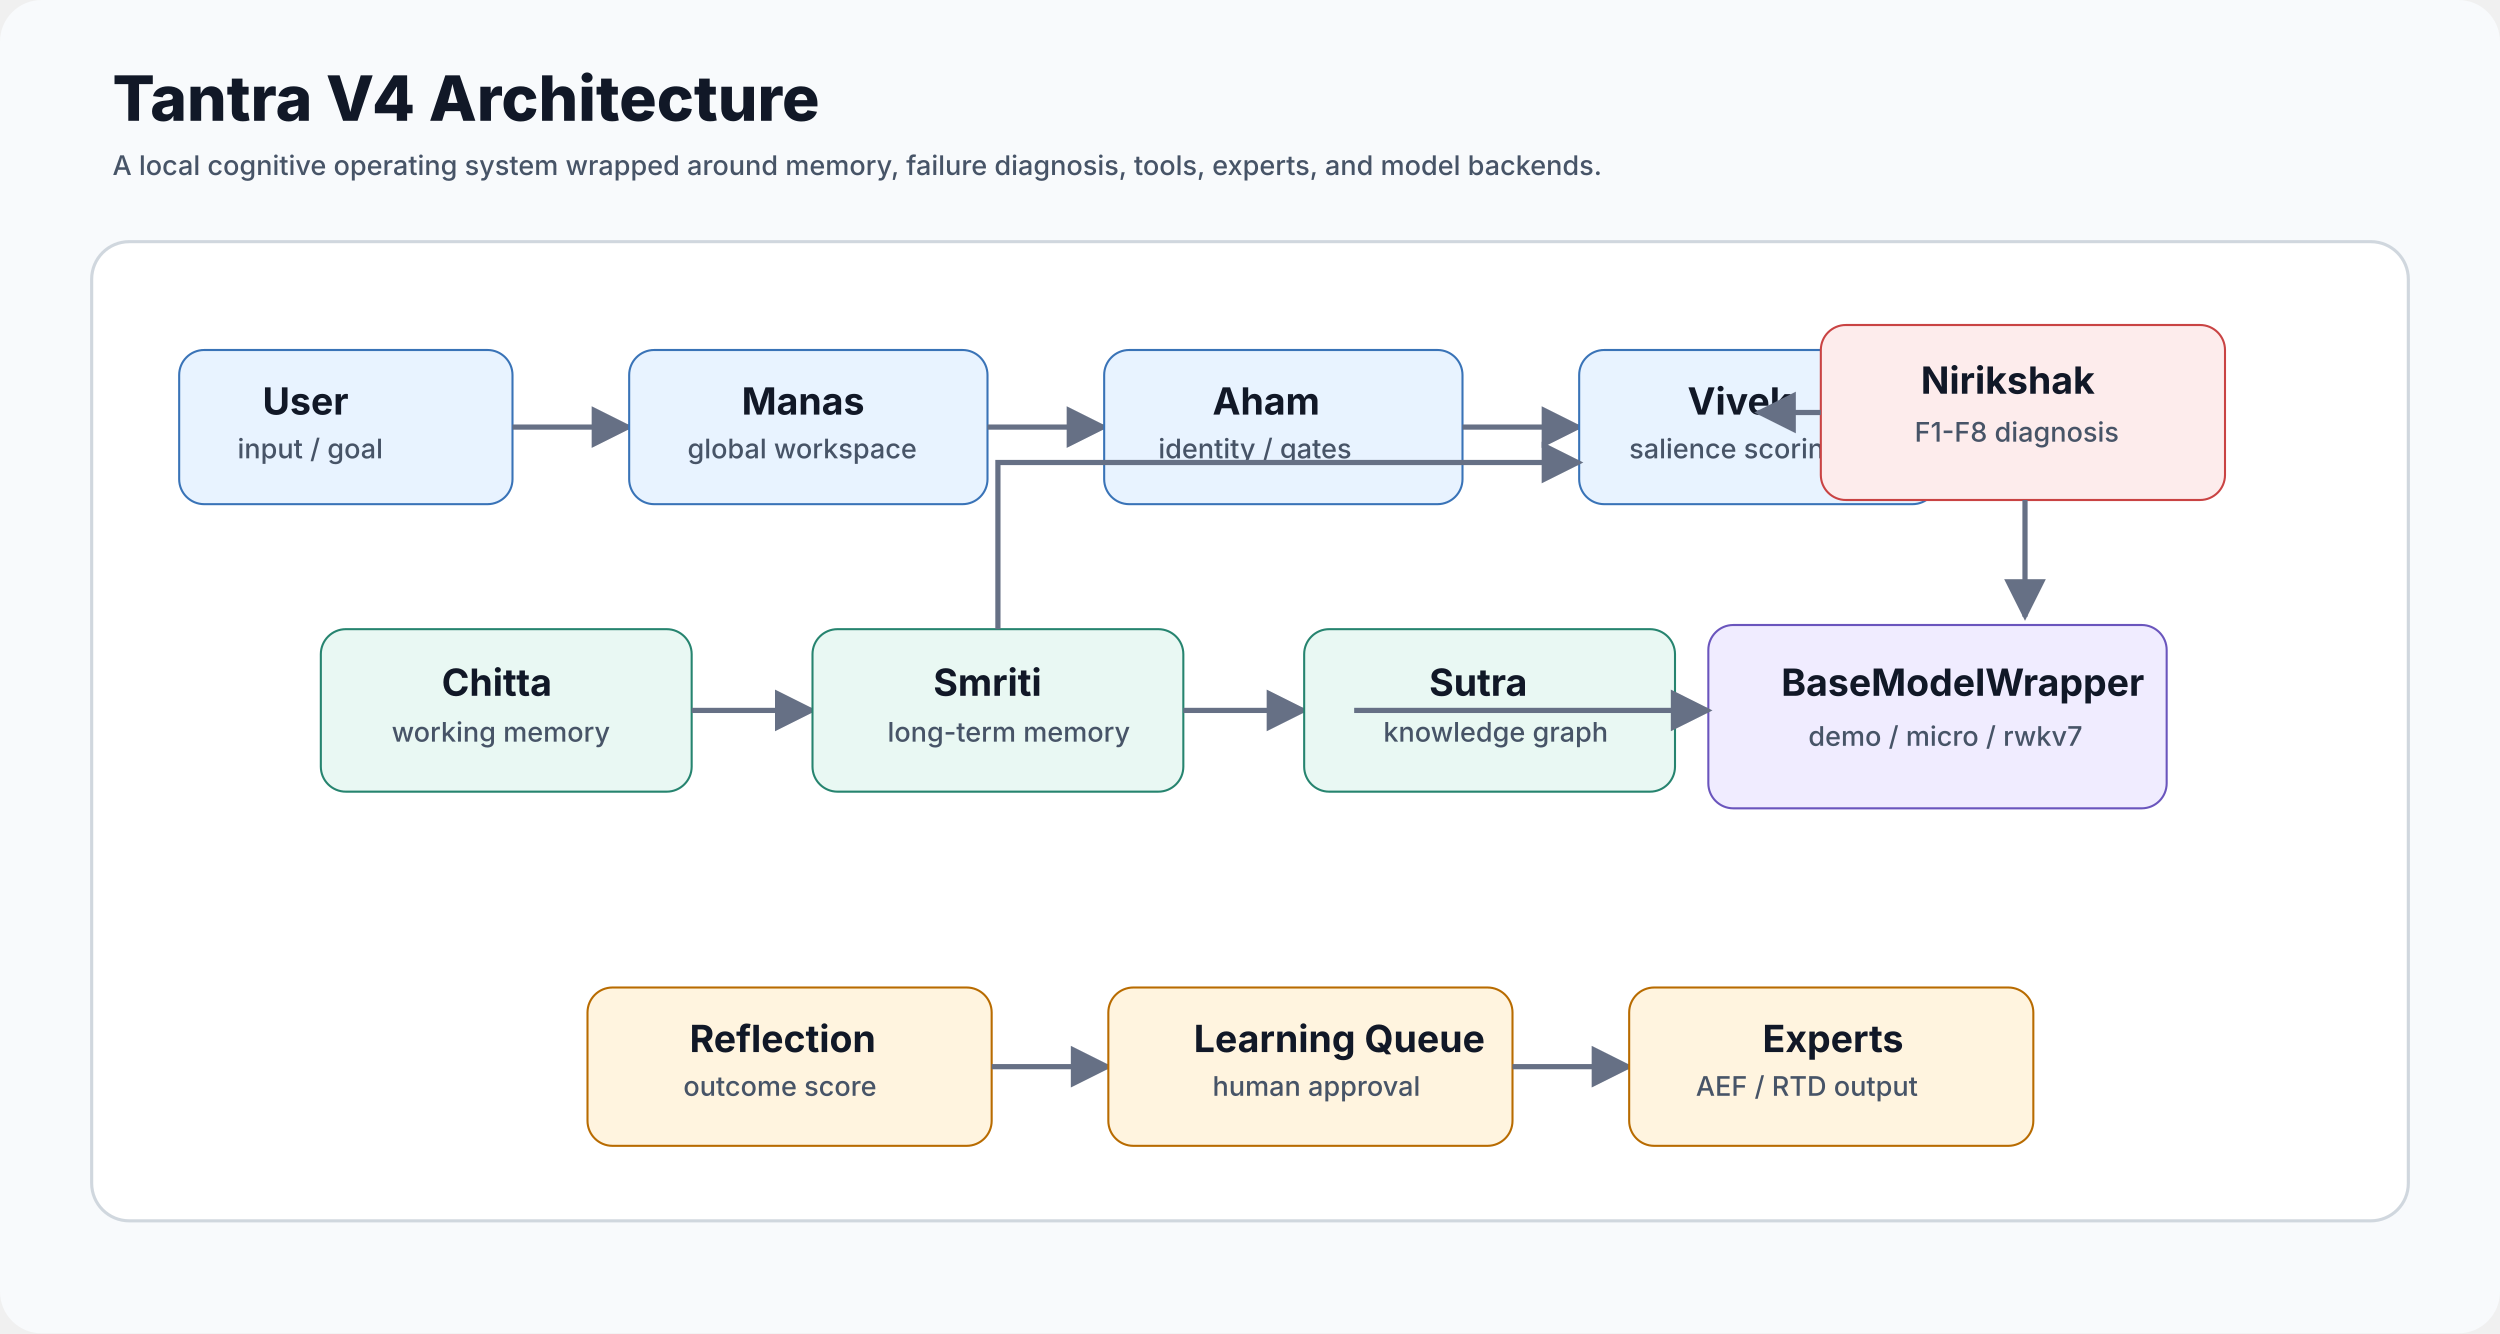
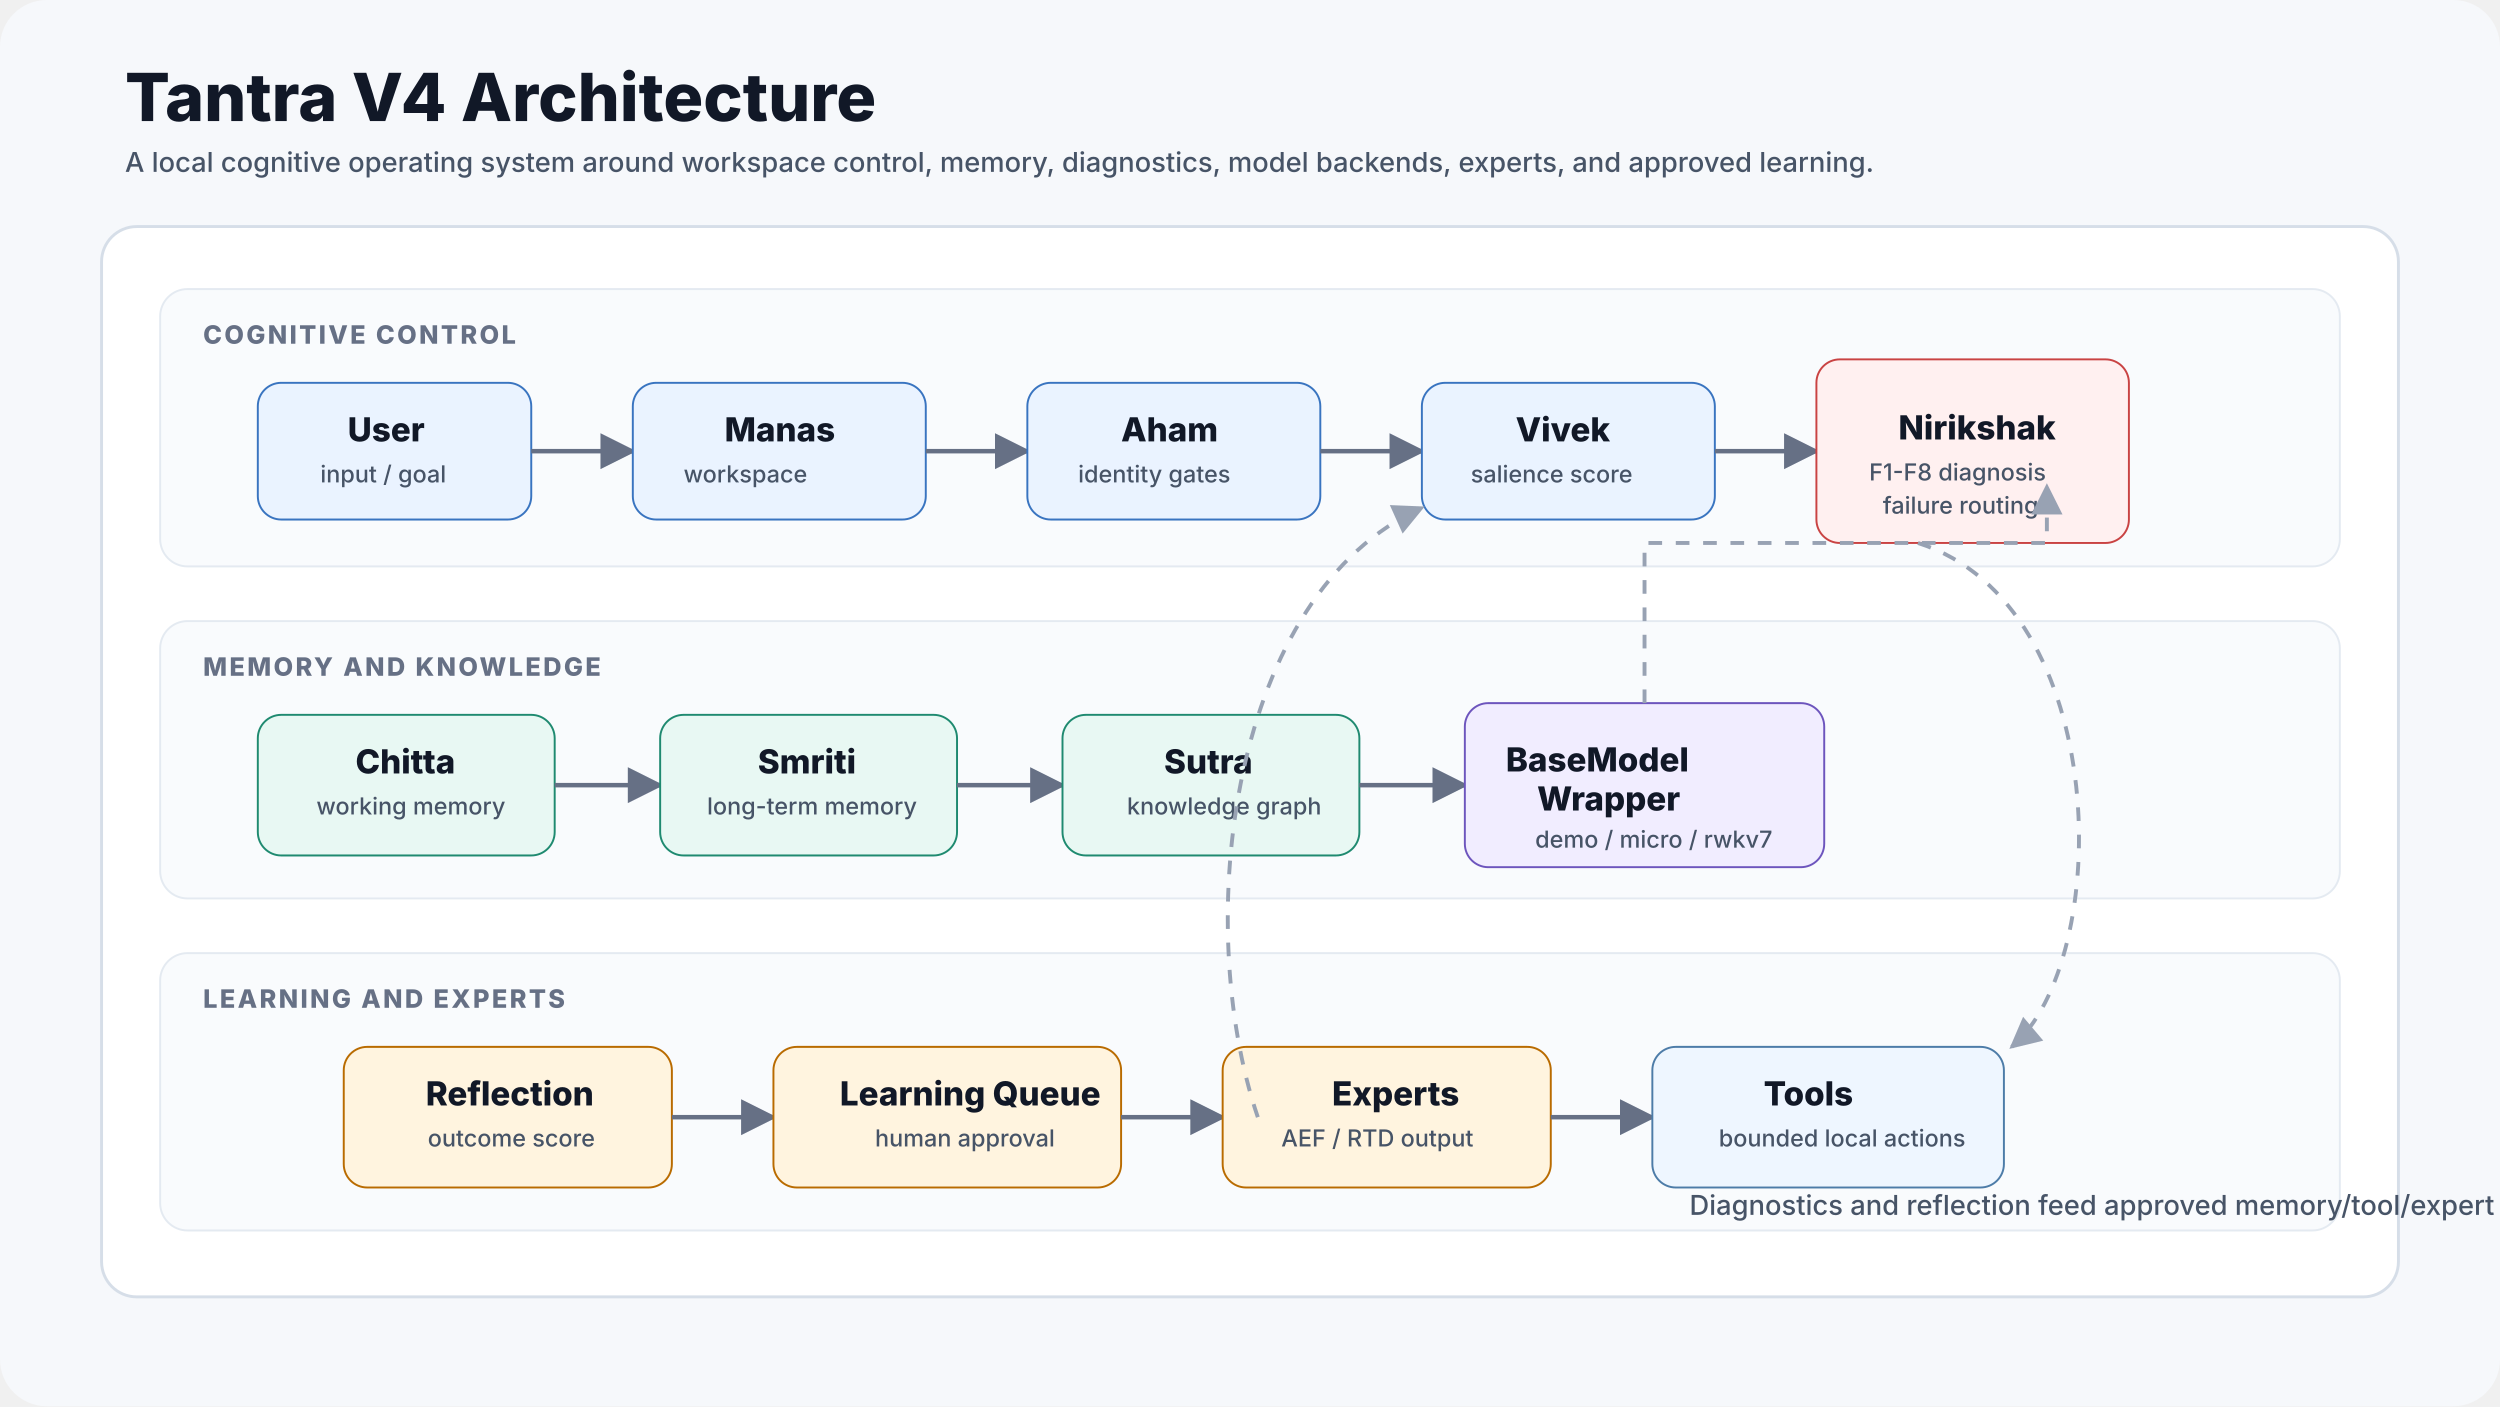
- <svg xmlns="http://www.w3.org/2000/svg" width="1200" height="640" viewBox="0 0 1200 640" role="img" aria-labelledby="title desc">
+ <svg xmlns="http://www.w3.org/2000/svg" width="1280" height="720" viewBox="0 0 1280 720" role="img" aria-labelledby="title desc">
  <defs>
    <style>
-       .bg { fill: #f8fafc; }
-       .band { fill: #ffffff; stroke: #d0d7de; stroke-width: 1.5; }
-       .core { fill: #e8f3ff; stroke: #3973b7; }
-       .mem { fill: #e9f8f3; stroke: #26846f; }
-       .learn { fill: #fff4df; stroke: #b86b00; }
-       .fail { fill: #fdecec; stroke: #c94343; }
-       .model { fill: #f0ecff; stroke: #6a55bd; }
-       .label { font: 700 18px Inter, Segoe UI, Arial, sans-serif; fill: #111827; }
-       .small { font: 500 13px Inter, Segoe UI, Arial, sans-serif; fill: #475467; }
-       .title { font: 800 30px Inter, Segoe UI, Arial, sans-serif; fill: #111827; }
-       .arrow { stroke: #667085; stroke-width: 2.5; fill: none; marker-end: url(#arrow); }
+       .bg { fill: #f6f8fb; }
+       .panel { fill: #ffffff; stroke: #d6dee8; stroke-width: 1.5; }
+       .lane { fill: #f9fbfd; stroke: #e4eaf1; stroke-width: 1; }
+       .core { fill: #eaf3ff; stroke: #3974c0; }
+       .mem { fill: #e8f8f3; stroke: #1f8a70; }
+       .learn { fill: #fff4df; stroke: #b96b00; }
+       .diag { fill: #fff0f0; stroke: #c94343; }
+       .model { fill: #f1edff; stroke: #6d55bd; }
+       .tool { fill: #eef6ff; stroke: #4d7ca8; }
+       .title { font: 800 34px Inter, Segoe UI, Arial, sans-serif; fill: #111827; }
+       .subtitle { font: 500 14px Inter, Segoe UI, Arial, sans-serif; fill: #475467; }
+       .laneLabel { font: 800 13px Inter, Segoe UI, Arial, sans-serif; fill: #667085; letter-spacing: 1.2px; }
+       .label { font: 800 17px Inter, Segoe UI, Arial, sans-serif; fill: #111827; }
+       .small { font: 500 12px Inter, Segoe UI, Arial, sans-serif; fill: #475467; }
+       .arrow { stroke: #667085; stroke-width: 2.3; fill: none; marker-end: url(#arrow); }
+       .soft { stroke: #98a2b3; stroke-width: 2; fill: none; stroke-dasharray: 7 7; marker-end: url(#arrowSoft); }
    </style>
-     <marker id="arrow" viewBox="0 0 10 10" refX="9" refY="5" markerWidth="8" markerHeight="8" orient="auto-start-reverse">
+     <marker id="arrow" viewBox="0 0 10 10" refX="9" refY="5" markerWidth="8" markerHeight="8" orient="auto">
      <path d="M0 0 L10 5 L0 10 z" fill="#667085" />
    </marker>
+     <marker id="arrowSoft" viewBox="0 0 10 10" refX="9" refY="5" markerWidth="8" markerHeight="8" orient="auto">
+       <path d="M0 0 L10 5 L0 10 z" fill="#98a2b3" />
+     </marker>
  </defs>
-   <rect class="bg" width="1200" height="640" rx="20" />
-   <text class="title" x="54" y="58">Tantra V4 Architecture</text>
-   <text class="small" x="54" y="84">A local cognitive operating system wrapped around memory, failure diagnosis, tools, experts, and model backends.</text>
-   <rect class="band" x="44" y="116" width="1112" height="470" rx="18" />
-   <g transform="translate(86 168)">
-     <rect class="core" x="0" y="0" width="160" height="74" rx="12" />
-     <text class="label" x="40" y="31">User</text>
-     <text class="small" x="28" y="52">input / goal</text>
-     <path class="arrow" d="M160 37 H216" />
-     <rect class="core" x="216" y="0" width="172" height="74" rx="12" />
-     <text class="label" x="270" y="31">Manas</text>
-     <text class="small" x="244" y="52">global workspace</text>
-     <path class="arrow" d="M388 37 H444" />
-     <rect class="core" x="444" y="0" width="172" height="74" rx="12" />
-     <text class="label" x="496" y="31">Aham</text>
-     <text class="small" x="470" y="52">identity / gates</text>
-     <path class="arrow" d="M616 37 H672" />
-     <rect class="core" x="672" y="0" width="172" height="74" rx="12" />
-     <text class="label" x="724" y="31">Vivek</text>
-     <text class="small" x="696" y="52">salience scoring</text>
+   <rect class="bg" width="1280" height="720" rx="24" />
+   <text class="title" x="64" y="62">Tantra V4 Architecture</text>
+   <text class="subtitle" x="64" y="88">A local cognitive operating system around workspace control, memory, diagnostics, model backends, experts, and approved learning.</text>
+   <rect class="panel" x="52" y="116" width="1176" height="548" rx="18" />
+   <rect class="lane" x="82" y="148" width="1116" height="142" rx="14" />
+   <rect class="lane" x="82" y="318" width="1116" height="142" rx="14" />
+   <rect class="lane" x="82" y="488" width="1116" height="142" rx="14" />
+   <text class="laneLabel" x="104" y="176">COGNITIVE CONTROL</text>
+   <text class="laneLabel" x="104" y="346">MEMORY AND KNOWLEDGE</text>
+   <text class="laneLabel" x="104" y="516">LEARNING AND EXPERTS</text>
+   <g transform="translate(132 196)">
+     <rect class="core" x="0" y="0" width="140" height="70" rx="12" />
+     <text class="label" x="46" y="30">User</text>
+     <text class="small" x="32" y="51">input / goal</text>
+     <path class="arrow" d="M140 35 H192" />
+     <rect class="core" x="192" y="0" width="150" height="70" rx="12" />
+     <text class="label" x="239" y="30">Manas</text>
+     <text class="small" x="218" y="51">workspace</text>
+     <path class="arrow" d="M342 35 H394" />
+     <rect class="core" x="394" y="0" width="150" height="70" rx="12" />
+     <text class="label" x="442" y="30">Aham</text>
+     <text class="small" x="420" y="51">identity gates</text>
+     <path class="arrow" d="M544 35 H596" />
+     <rect class="core" x="596" y="0" width="150" height="70" rx="12" />
+     <text class="label" x="644" y="30">Vivek</text>
+     <text class="small" x="621" y="51">salience score</text>
+     <path class="arrow" d="M746 35 H798" />
+     <rect class="diag" x="798" y="-12" width="160" height="94" rx="12" />
+     <text class="label" x="840" y="29">Nirikshak</text>
+     <text class="small" x="825" y="50">F1-F8 diagnosis</text>
+     <text class="small" x="832" y="67">failure routing</text>
  </g>
-   <g transform="translate(154 302)">
-     <rect class="mem" x="0" y="0" width="178" height="78" rx="12" />
-     <text class="label" x="58" y="32">Chitta</text>
-     <text class="small" x="34" y="54">working memory</text>
-     <path class="arrow" d="M178 39 H236" />
-     <rect class="mem" x="236" y="0" width="178" height="78" rx="12" />
-     <text class="label" x="294" y="32">Smriti</text>
-     <text class="small" x="272" y="54">long-term memory</text>
-     <path class="arrow" d="M414 39 H472" />
-     <rect class="mem" x="472" y="0" width="178" height="78" rx="12" />
-     <text class="label" x="532" y="32">Sutra</text>
-     <text class="small" x="510" y="54">knowledge graph</text>
-     <path class="arrow" d="M325 0 V-80 H604" />
+   <g transform="translate(132 366)">
+     <rect class="mem" x="0" y="0" width="152" height="72" rx="12" />
+     <text class="label" x="50" y="30">Chitta</text>
+     <text class="small" x="30" y="51">working memory</text>
+     <path class="arrow" d="M152 36 H206" />
+     <rect class="mem" x="206" y="0" width="152" height="72" rx="12" />
+     <text class="label" x="256" y="30">Smriti</text>
+     <text class="small" x="230" y="51">long-term memory</text>
+     <path class="arrow" d="M358 36 H412" />
+     <rect class="mem" x="412" y="0" width="152" height="72" rx="12" />
+     <text class="label" x="464" y="30">Sutra</text>
+     <text class="small" x="445" y="51">knowledge graph</text>
+     <path class="arrow" d="M564 36 H618" />
+     <rect class="model" x="618" y="-6" width="184" height="84" rx="12" />
+     <text class="label" x="639" y="29">BaseModel</text>
+     <text class="label" x="655" y="49">Wrapper</text>
+     <text class="small" x="654" y="68">demo / micro / rwkv7</text>
+     <path class="soft" d="M710 -6 V-88 H916 V-117" />
  </g>
-   <g transform="translate(820 300)">
-     <rect class="model" x="0" y="0" width="220" height="88" rx="12" />
-     <text class="label" x="35" y="34">BaseModelWrapper</text>
-     <text class="small" x="48" y="58">demo / micro / rwkv7</text>
-     <path class="arrow" d="M-170 41 H0" />
+   <g transform="translate(176 536)">
+     <rect class="learn" x="0" y="0" width="168" height="72" rx="12" />
+     <text class="label" x="42" y="30">Reflection</text>
+     <text class="small" x="43" y="51">outcome score</text>
+     <path class="arrow" d="M168 36 H220" />
+     <rect class="learn" x="220" y="0" width="178" height="72" rx="12" />
+     <text class="label" x="254" y="30">Learning Queue</text>
+     <text class="small" x="272" y="51">human approval</text>
+     <path class="arrow" d="M398 36 H450" />
+     <rect class="learn" x="450" y="0" width="168" height="72" rx="12" />
+     <text class="label" x="506" y="30">Experts</text>
+     <text class="small" x="480" y="51">AEF / RTD output</text>
+     <path class="arrow" d="M618 36 H670" />
+     <rect class="tool" x="670" y="0" width="180" height="72" rx="12" />
+     <text class="label" x="727" y="30">Tools</text>
+     <text class="small" x="704" y="51">bounded local actions</text>
  </g>
-   <g transform="translate(282 474)">
-     <rect class="learn" x="0" y="0" width="194" height="76" rx="12" />
-     <text class="label" x="49" y="31">Reflection</text>
-     <text class="small" x="46" y="52">outcome score</text>
-     <path class="arrow" d="M194 38 H250" />
-     <rect class="learn" x="250" y="0" width="194" height="76" rx="12" />
-     <text class="label" x="291" y="31">Learning Queue</text>
-     <text class="small" x="300" y="52">human approval</text>
-     <path class="arrow" d="M444 38 H500" />
-     <rect class="learn" x="500" y="0" width="194" height="76" rx="12" />
-     <text class="label" x="564" y="31">Experts</text>
-     <text class="small" x="532" y="52">AEF / RTD output</text>
-   </g>
-   <g transform="translate(874 156)">
-     <rect class="fail" x="0" y="0" width="194" height="84" rx="12" />
-     <text class="label" x="48" y="33">Nirikshak</text>
-     <text class="small" x="45" y="56">F1-F8 diagnosis</text>
-     <path class="arrow" d="M0 42 H-30" />
-     <path class="arrow" d="M98 84 V140" />
-   </g>
+   <path class="soft" d="M982 278 C1082 310 1082 492 1030 536" />
+   <path class="soft" d="M644 572 C610 472 630 304 728 260" />
+   <text class="subtitle" x="865" y="622">Diagnostics and reflection feed approved memory/tool/expert updates before permanent model changes.</text>
</svg>
